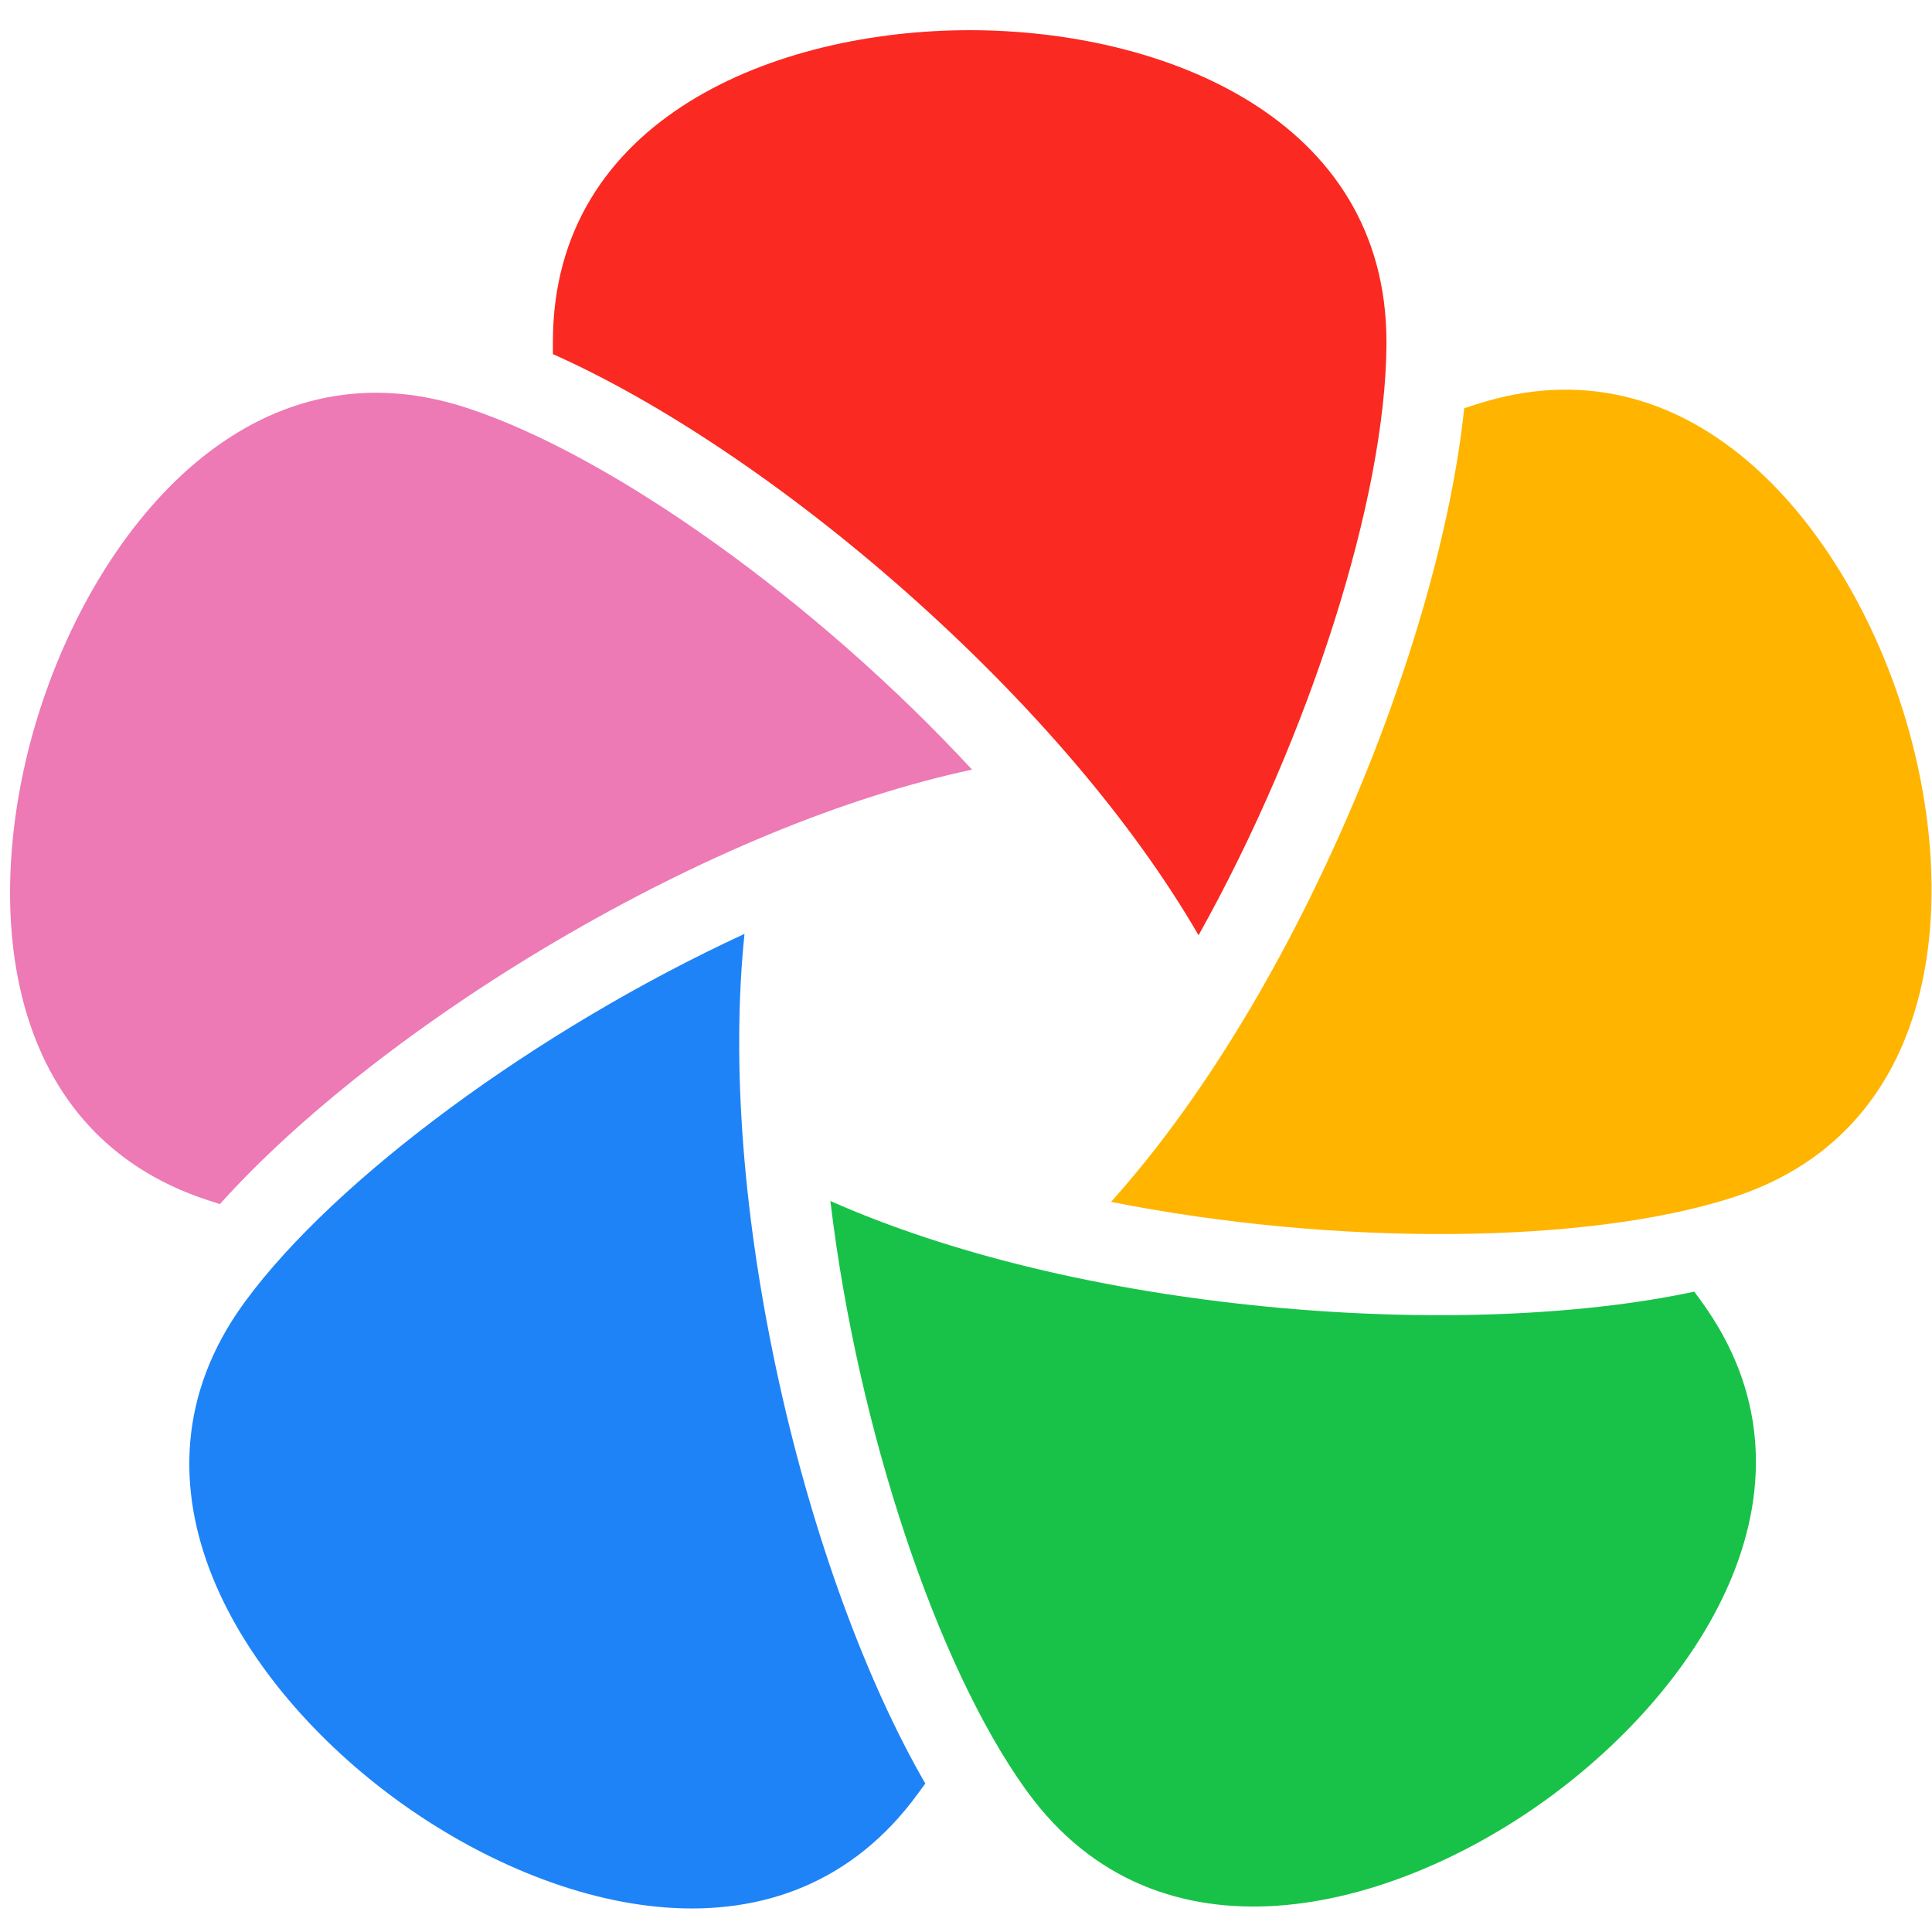
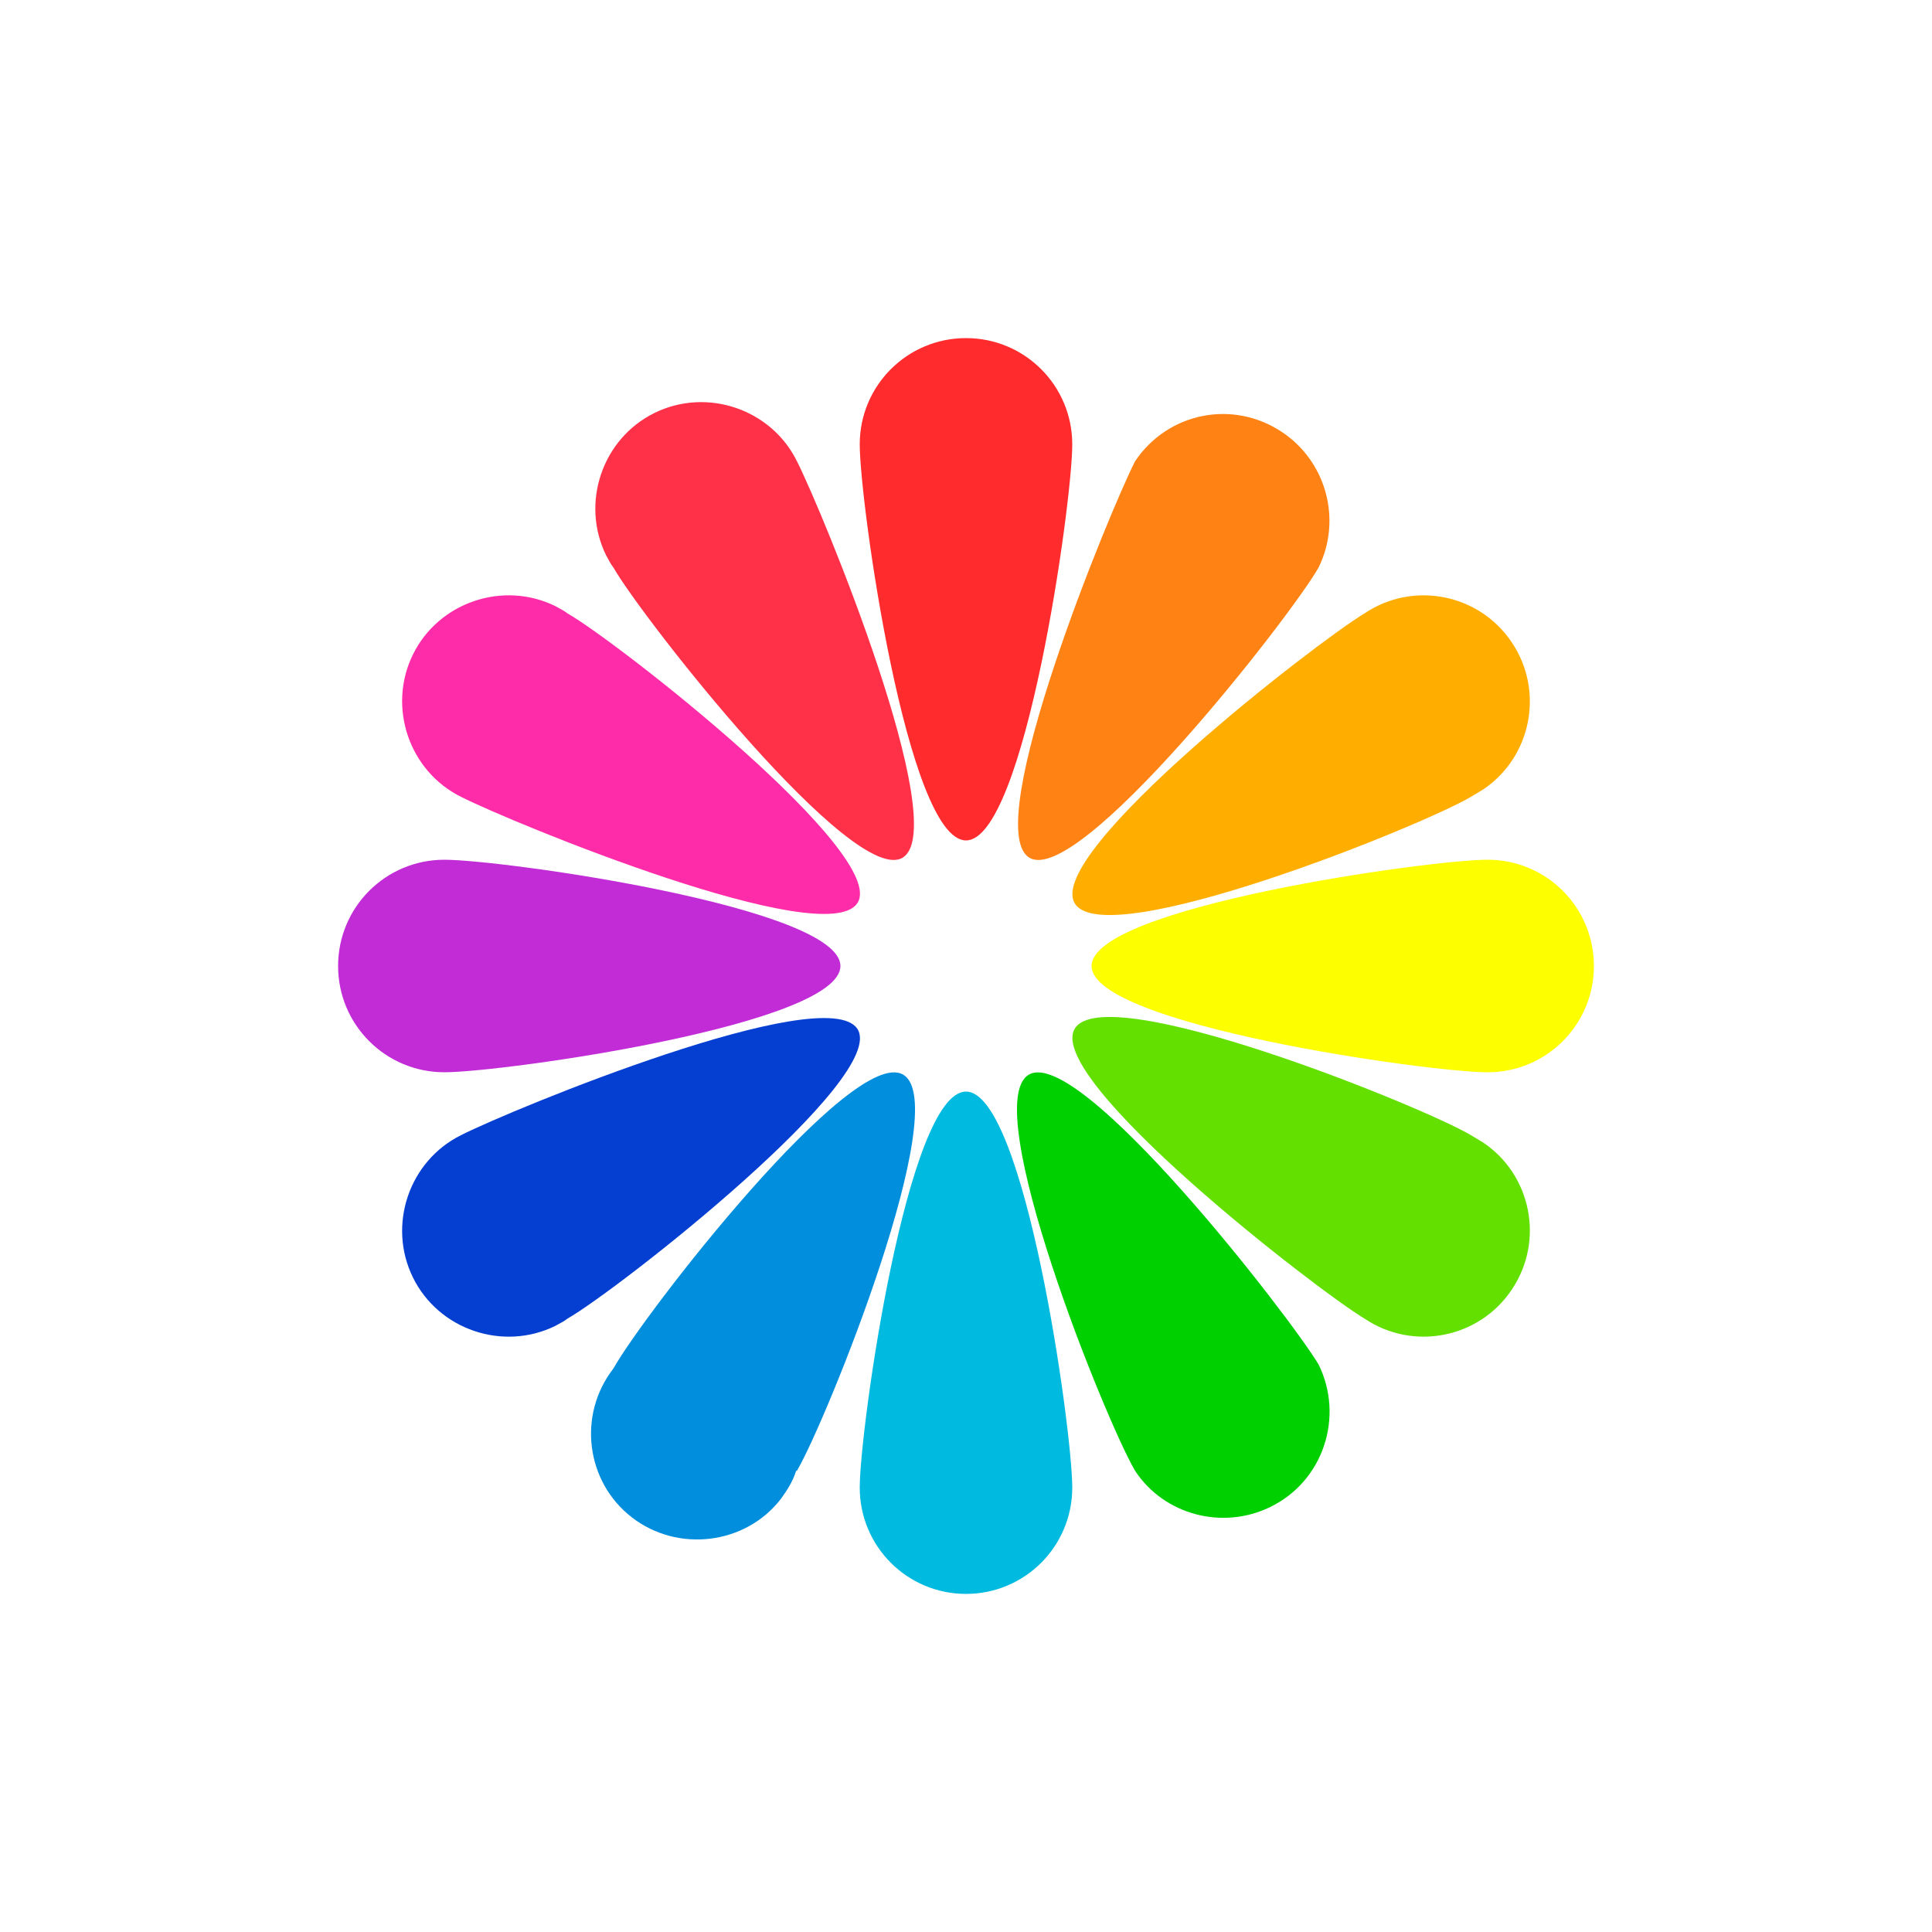
- <svg xmlns="http://www.w3.org/2000/svg" width="192" height="192" viewBox="0 0 192 192" fill="none">
-   <path d="M90.049 58.833C102.552 69.902 112.627 81.764 119.111 92.943C130.248 73.025 137.69 49.356 137.784 34.282C137.784 34.175 137.784 34.078 137.784 33.987C137.784 11.681 115.533 3 96.365 3C77.198 3 54.946 11.681 54.946 33.987C54.946 34.291 54.946 34.699 54.946 35.191C65.63 39.941 78.294 48.428 90.049 58.833Z" fill="#FA2921" />
-   <path d="M21.849 119.662C29.663 110.968 41.651 101.546 55.179 93.58C69.571 85.109 83.966 79.192 96.601 76.483C81.1 59.736 60.89 45.344 46.579 40.597C46.479 40.565 46.385 40.536 46.301 40.507C25.085 33.615 9.952 52.094 4.031 70.323C-1.89 88.552 -0.512 112.398 20.704 119.29C20.992 119.384 21.38 119.51 21.849 119.662Z" fill="#ED79B5" />
-   <path d="M188.925 70.015C183.004 51.786 167.871 33.308 146.656 40.2C146.365 40.293 145.976 40.419 145.51 40.572C144.297 52.197 140.139 66.867 133.875 81.262C127.213 96.573 119.043 109.823 110.414 119.442C132.798 123.881 157.608 123.642 171.974 119.073C172.074 119.041 172.168 119.009 172.252 118.983C193.468 112.088 194.847 88.242 188.925 70.015Z" fill="#FFB400" />
-   <path d="M77.45 137.484C73.842 121.18 72.661 105.659 73.988 92.807C53.27 102.375 33.339 117.148 24.399 129.291C24.338 129.375 24.279 129.456 24.228 129.528C11.117 147.576 24.014 167.678 39.522 178.941C55.027 190.208 78.132 196.265 91.246 178.217C91.427 177.971 91.667 177.641 91.955 177.243C86.102 167.125 80.841 152.811 77.45 137.484Z" fill="#1E83F7" />
-   <path d="M168.379 128.363C156.948 130.802 141.712 131.382 126.084 129.871C109.463 128.266 94.34 124.59 82.523 119.355C85.218 142.014 93.113 165.536 101.898 177.79C101.959 177.874 102.018 177.955 102.069 178.026C115.18 196.074 138.285 190.017 153.793 178.751C169.298 167.484 182.199 147.382 169.088 129.337C168.907 129.091 168.667 128.761 168.379 128.363Z" fill="#18C249" />
+ <svg xmlns="http://www.w3.org/2000/svg" id="_图层_1" data-name="图层_1" version="1.1" viewBox="0 0 24 24">
+   <defs>
+     <style>
+       .st0 {
+         fill: #053fd2;
+       }
+ 
+       .st1 {
+         fill: #008edd;
+       }
+ 
+       .st2 {
+         fill: #00bbdf;
+       }
+ 
+       .st3 {
+         fill: #00cf00;
+       }
+ 
+       .st4 {
+         fill: #ffae00;
+       }
+ 
+       .st5 {
+         fill: #fdfe00;
+       }
+ 
+       .st6 {
+         fill: #ff8314;
+       }
+ 
+       .st7 {
+         fill: #ff2ca9;
+       }
+ 
+       .st8 {
+         fill: #63e000;
+       }
+ 
+       .st9 {
+         fill: #c12cd7;
+       }
+ 
+       .st10 {
+         fill: #ff3148;
+       }
+ 
+       .st11 {
+         fill: #ff2b2d;
+       }
+     </style>
+   </defs>
+   <g id="Layer_2">
+     <g id="Layer_3">
+       <path class="st7" d="M7.05,7.62c.63.36,4,3,3.6,3.6s-4.29-1-4.92-1.32c-.65-.32-.92-1.12-.6-1.77.32-.65,1.12-.92,1.77-.6.05.03.1.05.15.09Z" />
+       <path class="st8" d="M18.27,14.1c-.63-.37-4.55-1.95-4.92-1.32s3,3.24,3.6,3.6c.61.41,1.43.24,1.83-.36.41-.61.24-1.43-.36-1.83-.05-.03-.1-.06-.15-.09Z" />
+       <path class="st6" d="M16.38,7.05c-.36.63-3,4-3.6,3.6s1-4.29,1.32-4.92c.41-.61,1.22-.77,1.83-.36.55.37.74,1.09.45,1.68Z" />
+       <path class="st1" d="M9.9,18.27c.37-.63,1.95-4.55,1.32-4.92s-3.22,2.97-3.6,3.65c-.45.58-.34,1.41.23,1.85s1.41.34,1.85-.23c.08-.11.15-.22.19-.35Z" />
+       <path class="st4" d="M18.27,9.9c-.63.37-4.55,1.95-4.92,1.32s3-3.24,3.6-3.6c.61-.41,1.43-.24,1.83.36.41.61.24,1.43-.36,1.83-.05.03-.1.06-.15.09Z" />
+       <path class="st0" d="M7.05,16.38c.63-.36,4-3,3.6-3.6s-4.29,1-4.92,1.32c-.65.32-.92,1.12-.6,1.77.32.65,1.12.92,1.77.6.05-.03.1-.05.15-.09Z" />
+       <path class="st3" d="M14.1,18.27c-.37-.63-1.95-4.55-1.32-4.92s3.24,3,3.6,3.6c.32.65.06,1.45-.6,1.77-.59.29-1.32.1-1.68-.45Z" />
+       <path class="st10" d="M7.62,7.05c.36.63,3,4,3.6,3.6s-1-4.29-1.32-4.92c-.32-.65-1.12-.92-1.77-.6-.65.32-.92,1.12-.6,1.77.03.05.05.1.09.15Z" />
+       <path class="st9" d="M5.52,10.68c.73,0,4.92.59,4.92,1.32s-4.19,1.32-4.92,1.32-1.32-.59-1.32-1.32.59-1.32,1.32-1.32Z" />
+       <path class="st5" d="M18.48,10.68c-.73,0-4.92.59-4.92,1.32s4.19,1.32,4.92,1.32,1.32-.59,1.32-1.32-.59-1.32-1.32-1.32Z" />
+       <path class="st11" d="M13.32,5.52c0,.73-.59,4.92-1.32,4.92s-1.32-4.19-1.32-4.92.59-1.32,1.32-1.32,1.32.59,1.32,1.32Z" />
+       <path class="st2" d="M13.32,18.48c0-.73-.59-4.92-1.32-4.92s-1.32,4.19-1.32,4.92.59,1.32,1.32,1.32,1.32-.59,1.32-1.32Z" />
+     </g>
+   </g>
</svg>
